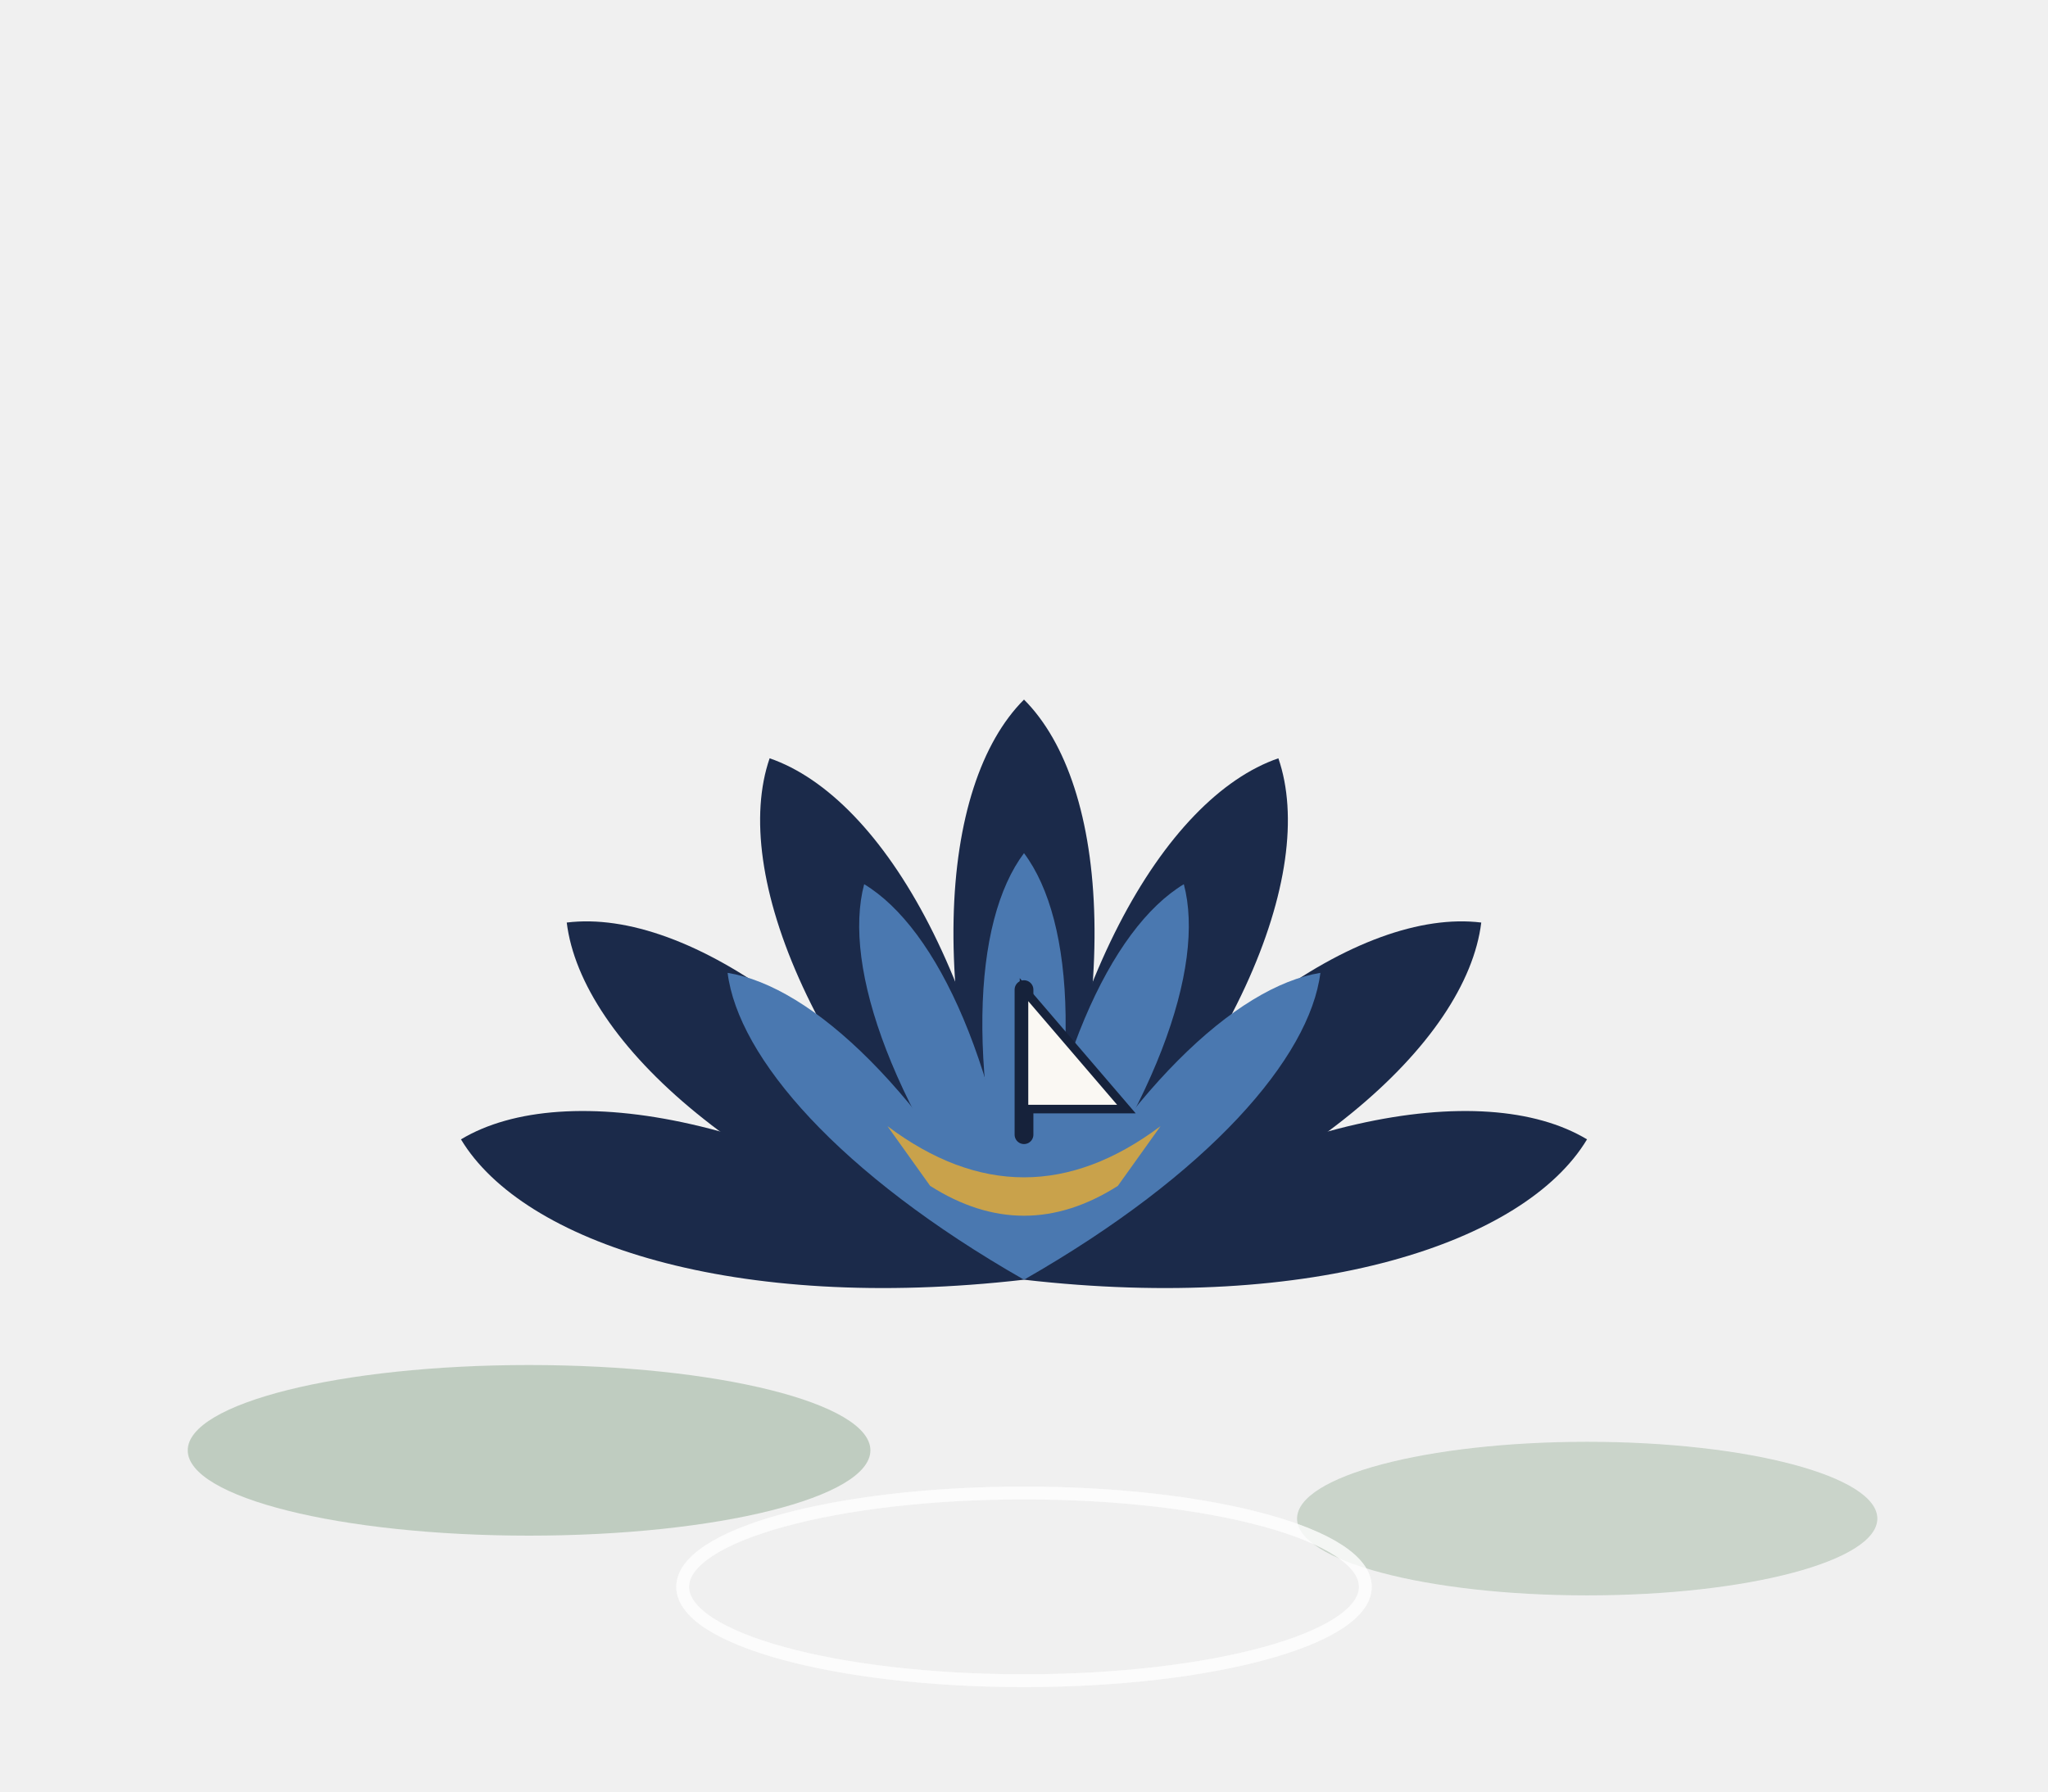
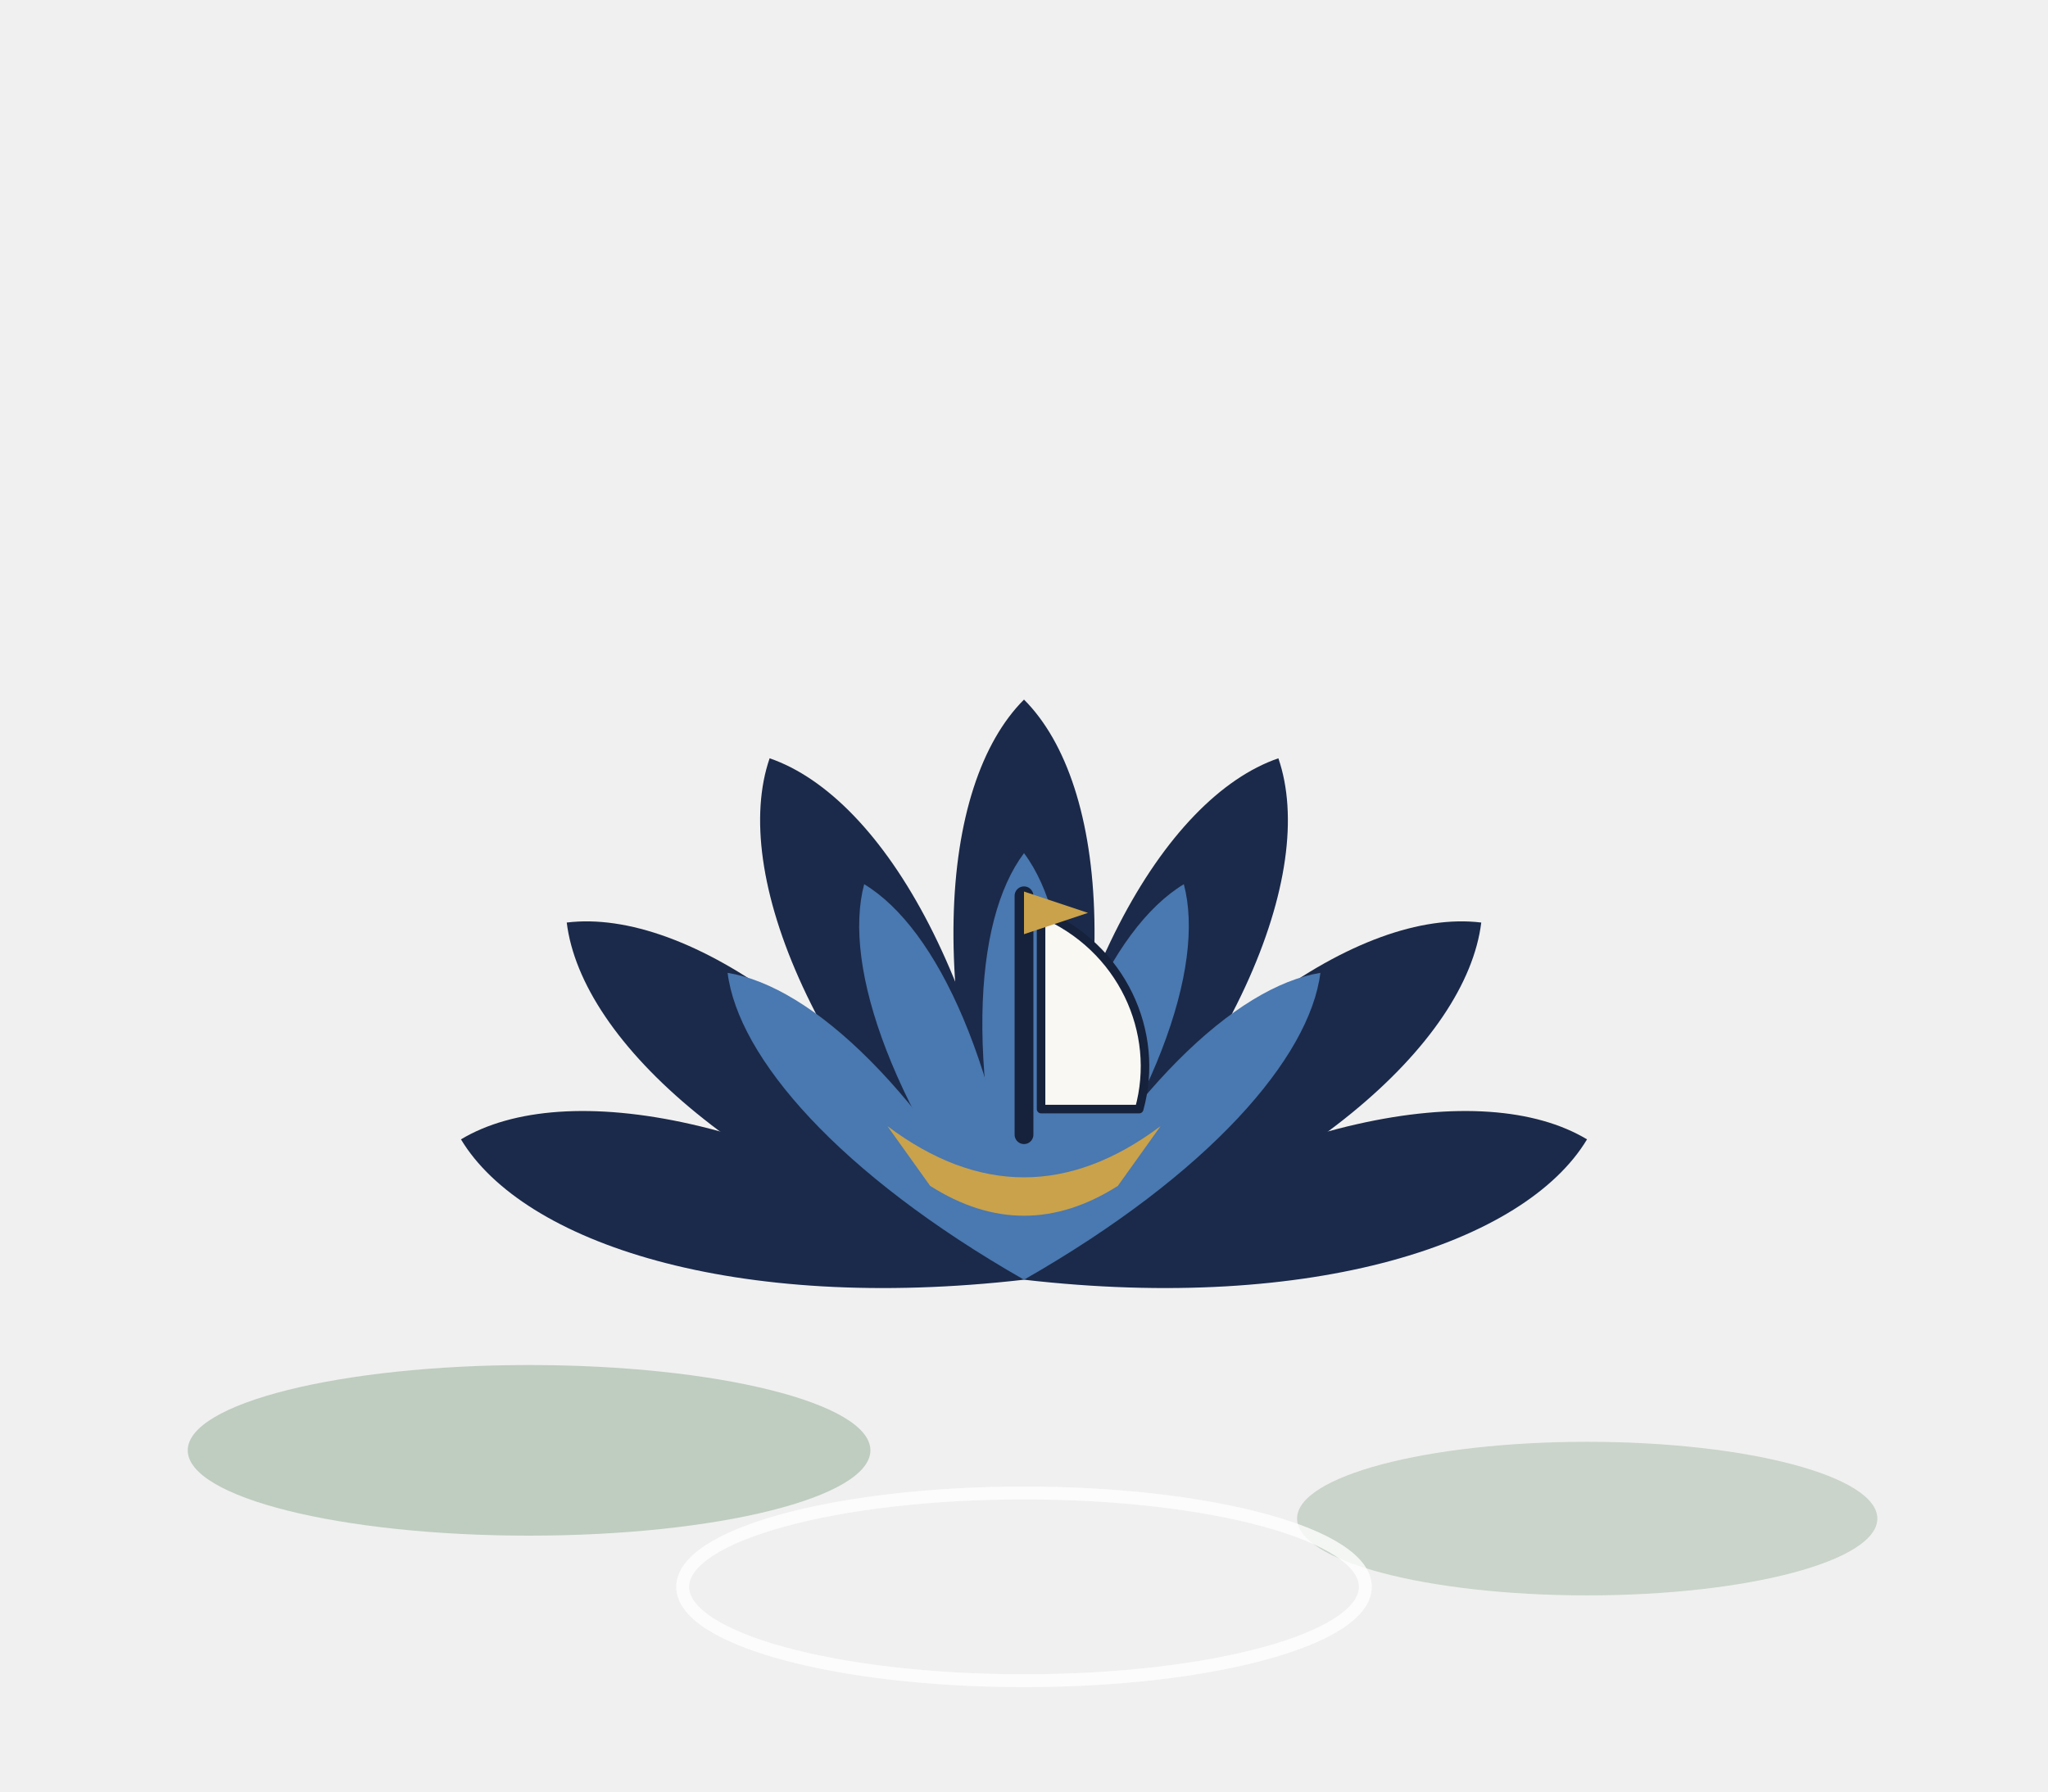
<svg xmlns="http://www.w3.org/2000/svg" viewBox="0 0 240 210" role="img" aria-label="A lotus bearing a ship, resting on a pond">
  <ellipse cx="62" cy="170" rx="40" ry="10" fill="#4E7A51" opacity=".30" />
  <ellipse cx="186" cy="178" rx="34" ry="9" fill="#4E7A51" opacity=".24" />
  <ellipse cx="120" cy="186" rx="40" ry="11" fill="none" stroke="#ffffff" stroke-width="1.5" opacity=".5" />
  <ellipse cx="120" cy="186" rx="40" ry="11" fill="none" stroke="#ffffff" stroke-width="1.5" opacity=".4" />
  <ellipse cx="120" cy="186" rx="40" ry="11" fill="none" stroke="#ffffff" stroke-width="1.5" opacity=".3" />
  <g fill="#1B2A4A">
    <path d="M120 150 C108 118,110 92,120 82 C130 92,132 118,120 150 Z" transform="rotate(0 120 150)" />
    <path d="M120 150 C108 118,110 92,120 82 C130 92,132 118,120 150 Z" transform="rotate(26 120 150)" />
    <path d="M120 150 C108 118,110 92,120 82 C130 92,132 118,120 150 Z" transform="rotate(-26 120 150)" />
    <path d="M120 150 C108 118,110 92,120 82 C130 92,132 118,120 150 Z" transform="rotate(52 120 150)" />
    <path d="M120 150 C108 118,110 92,120 82 C130 92,132 118,120 150 Z" transform="rotate(-52 120 150)" />
    <path d="M120 150 C108 118,110 92,120 82 C130 92,132 118,120 150 Z" transform="rotate(76 120 150)" />
    <path d="M120 150 C108 118,110 92,120 82 C130 92,132 118,120 150 Z" transform="rotate(-76 120 150)" />
  </g>
  <g fill="#4A78B0">
    <path d="M120 150 C113 126,114 108,120 100 C126 108,127 126,120 150 Z" transform="rotate(0 120 150)" />
    <path d="M120 150 C113 126,114 108,120 100 C126 108,127 126,120 150 Z" transform="rotate(22 120 150)" />
    <path d="M120 150 C113 126,114 108,120 100 C126 108,127 126,120 150 Z" transform="rotate(-22 120 150)" />
    <path d="M120 150 C113 126,114 108,120 100 C126 108,127 126,120 150 Z" transform="rotate(44 120 150)" />
    <path d="M120 150 C113 126,114 108,120 100 C126 108,127 126,120 150 Z" transform="rotate(-44 120 150)" />
  </g>
  <g>
    <path d="M104 132 Q120 144 136 132 L131 139 Q120 146 109 139 Z" fill="#C9A24B" />
-     <path d="M120 116 L120 133" stroke="#16223B" stroke-width="2.2" stroke-linecap="round" />
-     <path d="M120 116 L132 130 L120 130 Z" fill="#FAF8F3" stroke="#16223B" stroke-width="1" />
+     <path d="M120 105 L120 133" stroke="#16223B" stroke-width="2.2" stroke-linecap="round" />
+     <path d="M122 107 C 131.5 111, 136 121, 133.5 130 L122 130 Z" fill="#FAF8F3" stroke="#16223B" stroke-width="1" stroke-linejoin="round" />
+     <path d="M120 104.5 L127.5 107 L120 109.5 Z" fill="#C9A24B" />
  </g>
</svg>
